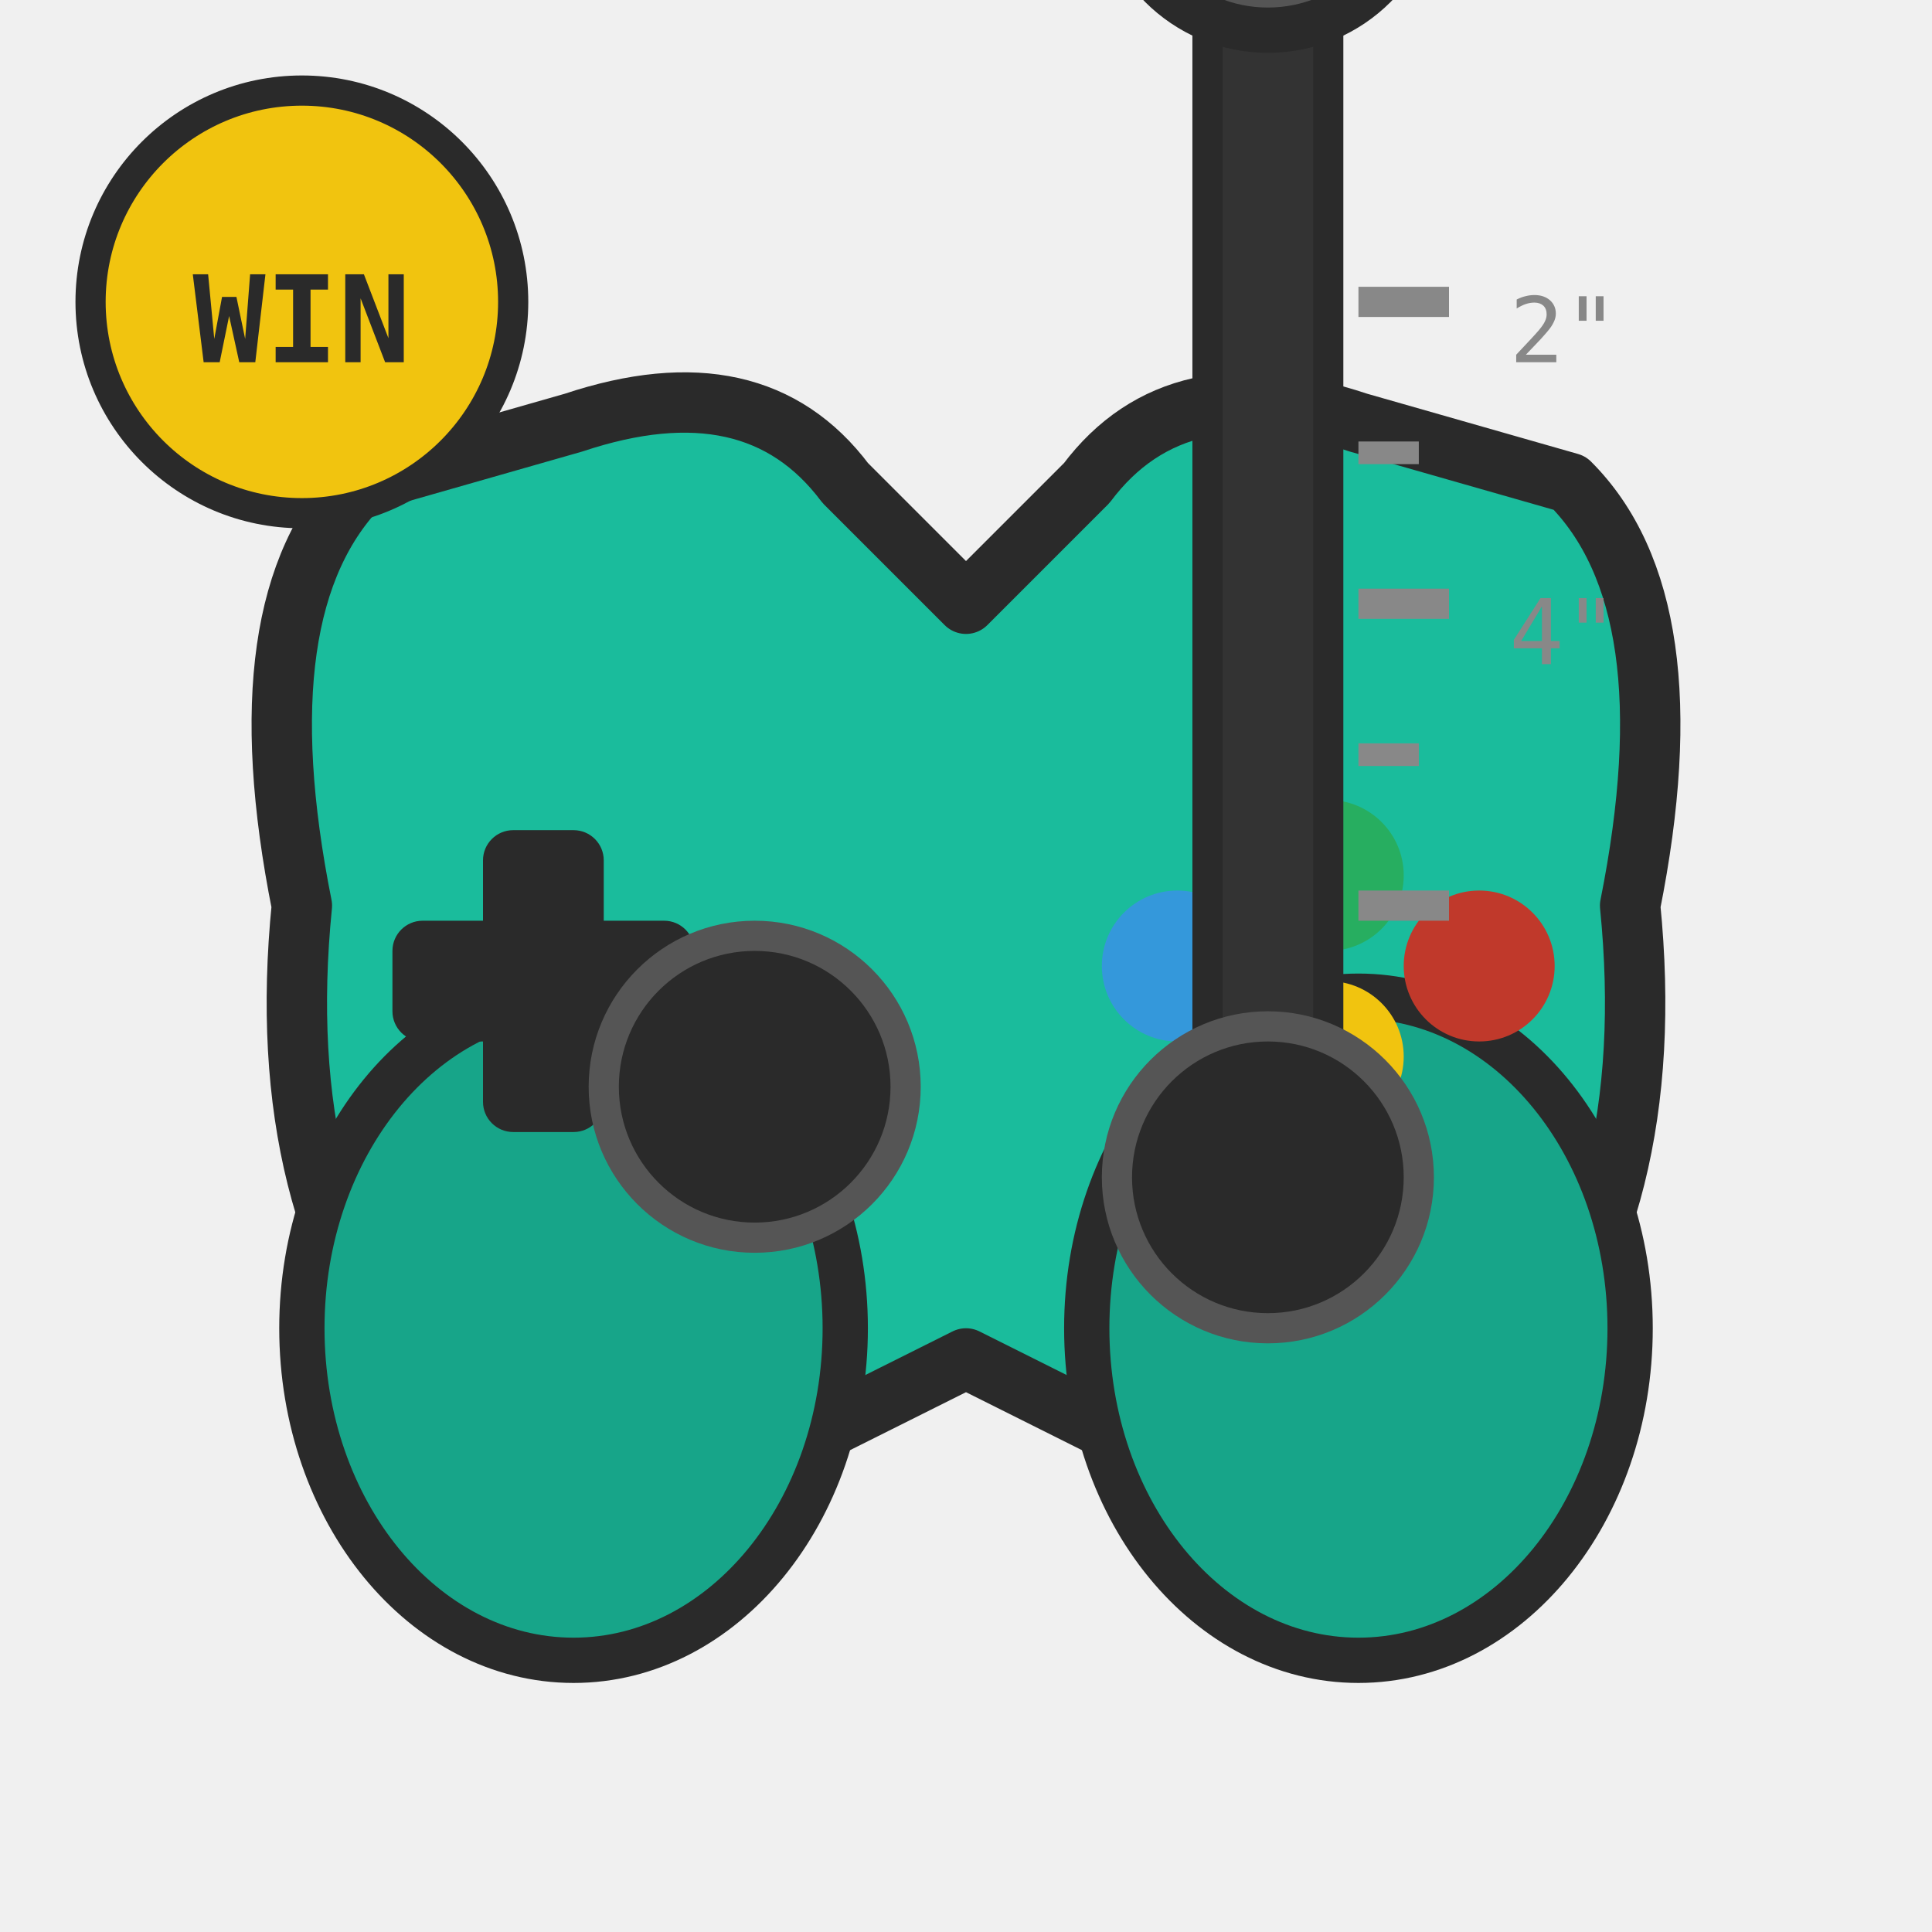
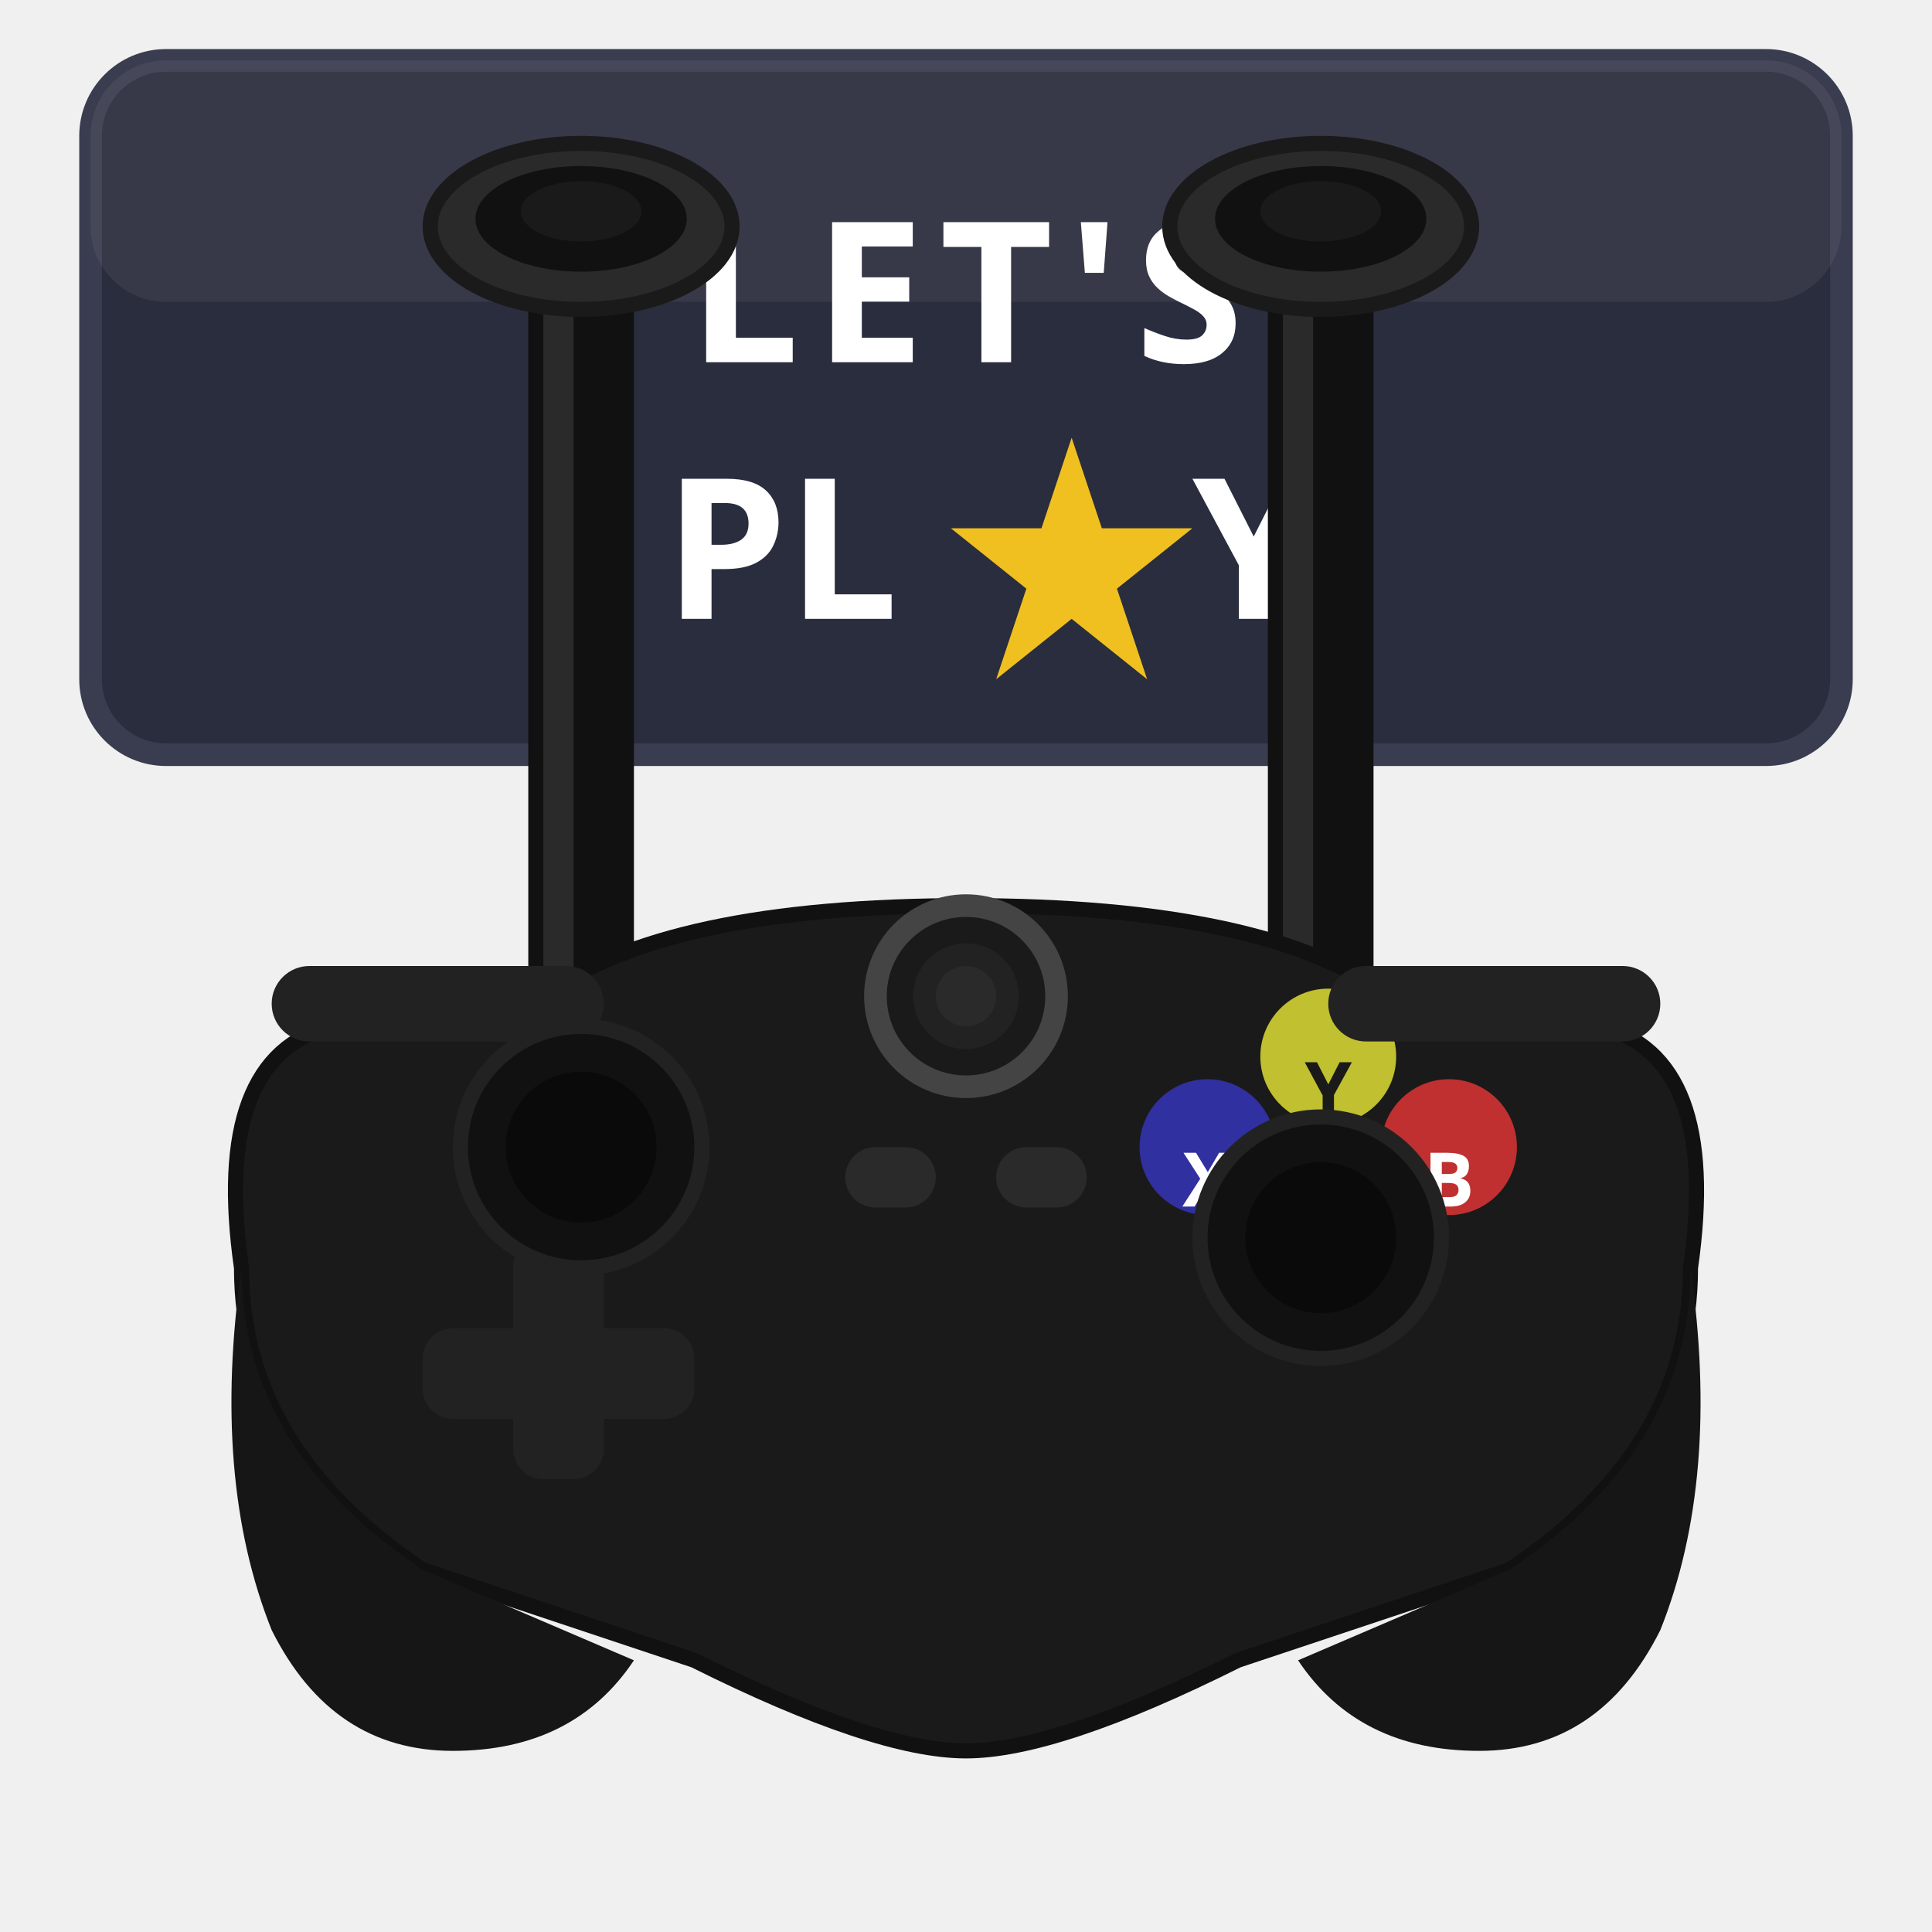
<svg xmlns="http://www.w3.org/2000/svg" viewBox="0 0 128 128">
-   <path d="M20 60 Q16 40 24 32 L38 28 Q50 24 56 32 L64 40 L72 32 Q78 24 90 28 L104 32 Q112 40 108 60 Q110 80 100 92 Q90 102 80 98 L64 90 L48 98 Q38 102 28 92 Q18 80 20 60 Z" fill="#1abc9c" stroke="#2a2a2a" stroke-width="4" stroke-linejoin="round" />
-   <ellipse cx="38" cy="88" rx="18" ry="22" fill="#17a589" stroke="#2a2a2a" stroke-width="3" />
-   <ellipse cx="90" cy="88" rx="18" ry="22" fill="#17a589" stroke="#2a2a2a" stroke-width="3" />
-   <rect x="32" y="55" width="8" height="20" rx="2" fill="#2a2a2a" />
-   <rect x="26" y="61" width="20" height="8" rx="2" fill="#2a2a2a" />
-   <circle cx="88" cy="58" r="5" fill="#27ae60" />
-   <circle cx="98" cy="64" r="5" fill="#c0392b" />
-   <circle cx="88" cy="70" r="5" fill="#f1c40f" />
-   <circle cx="78" cy="64" r="5" fill="#3498db" />
-   <circle cx="50" cy="72" r="10" fill="#2a2a2a" stroke="#555" stroke-width="2" />
-   <rect x="80" y="-8" width="8" height="84" rx="4" fill="#333" stroke="#2a2a2a" stroke-width="2" />
-   <circle cx="84" cy="78" r="10" fill="#2a2a2a" stroke="#555" stroke-width="2" />
-   <circle cx="84" cy="-8" r="10" fill="#555" stroke="#2a2a2a" stroke-width="3" />
-   <circle cx="84" cy="-8" r="6" fill="#3a3a3a" />
-   <line x1="90" y1="20" x2="96" y2="20" stroke="#888" stroke-width="2" />
-   <line x1="90" y1="30" x2="94" y2="30" stroke="#888" stroke-width="1.5" />
-   <line x1="90" y1="40" x2="96" y2="40" stroke="#888" stroke-width="2" />
-   <line x1="90" y1="50" x2="94" y2="50" stroke="#888" stroke-width="1.5" />
-   <line x1="90" y1="60" x2="96" y2="60" stroke="#888" stroke-width="2" />
-   <text x="100" y="24" font-family="monospace" font-size="6" fill="#888">2"</text>
-   <text x="100" y="44" font-family="monospace" font-size="6" fill="#888">4"</text>
-   <circle cx="20" cy="20" r="14" fill="#f1c40f" stroke="#2a2a2a" stroke-width="2" />
-   <text x="20" y="24" text-anchor="middle" font-family="monospace" font-size="8" font-weight="bold" fill="#2a2a2a">WIN</text>
+   <rect x="6" y="4" width="116" height="46" rx="5" fill="#2a2d3e" stroke="#3a3d50" stroke-width="1.5" />
+   <rect x="6" y="4" width="116" height="16" rx="5" fill="#fff" opacity="0.06" />
+   <text x="64" y="24" text-anchor="middle" font-family="Arial Black, sans-serif" font-size="13" font-weight="900" fill="#fff" letter-spacing="1">LET'S</text>
+   <text x="44" y="41" text-anchor="start" font-family="Arial Black, sans-serif" font-size="13" font-weight="900" fill="#fff">PL</text>
+   <polygon points="71,29 73,35 79,35 74,39 76,45 71,41 66,45 68,39 63,35 69,35" fill="#f0c020" />
+   <text x="79" y="41" text-anchor="start" font-family="Arial Black, sans-serif" font-size="13" font-weight="900" fill="#fff">Y</text>
+   <rect x="35" y="14" width="7" height="62" rx="3.5" fill="#111" />
+   <rect x="36" y="14" width="2" height="62" rx="1" fill="#2a2a2a" />
+   <rect x="84" y="14" width="7" height="68" rx="3.5" fill="#111" />
+   <rect x="85" y="14" width="2" height="68" rx="1" fill="#2a2a2a" />
+   <ellipse cx="38.5" cy="15" rx="10" ry="5.5" fill="#2a2a2a" stroke="#1a1a1a" stroke-width="1" />
+   <ellipse cx="38.5" cy="14.5" rx="7" ry="3.5" fill="#111" />
+   <ellipse cx="38.5" cy="14" rx="4" ry="2" fill="#1a1a1a" />
+   <ellipse cx="87.5" cy="15" rx="10" ry="5.5" fill="#2a2a2a" stroke="#1a1a1a" stroke-width="1" />
+   <ellipse cx="87.5" cy="14.5" rx="7" ry="3.5" fill="#111" />
+   <ellipse cx="87.5" cy="14" rx="4" ry="2" fill="#1a1a1a" />
+   <path d="M16 84     Q14 70 22 68     L36 66 Q44 60 64 60 Q84 60 92 66     L106 68 Q114 70 112 84     Q112 96 100 104     L82 110 Q70 116 64 116 Q58 116 46 110     L28 104 Q16 96 16 84 Z" fill="#1a1a1a" stroke="#111" stroke-width="1" />
+   <path d="M16 84 Q14 98 18 108 Q22 116 30 116 Q38 116 42 110 L28 104 Q16 96 16 84 Z" fill="#161616" />
+   <path d="M112 84 Q114 98 110 108 Q106 116 98 116 Q90 116 86 110 L100 104 Q112 96 112 84 Z" fill="#161616" />
+   <circle cx="64" cy="66" r="6" fill="#1a1a1a" stroke="#444" stroke-width="1.5" />
+   <circle cx="64" cy="66" r="3.5" fill="#222" />
+   <circle cx="64" cy="66" r="2" fill="#2a2a2a" />
+   <rect x="34" y="82" width="6" height="16" rx="2" fill="#222" />
+   <rect x="28" y="88" width="18" height="6" rx="2" fill="#222" />
+   <circle cx="88" cy="82" r="4.5" fill="#3e8e3e" />
+   <circle cx="96" cy="76" r="4.5" fill="#c03030" />
+   <circle cx="80" cy="76" r="4.5" fill="#3030a0" />
+   <circle cx="88" cy="70" r="4.5" fill="#c0c030" />
+   <text x="88" y="84" text-anchor="middle" dominant-baseline="central" font-family="sans-serif" font-size="5" font-weight="bold" fill="#fff">A</text>
+   <text x="96" y="78" text-anchor="middle" dominant-baseline="central" font-family="sans-serif" font-size="5" font-weight="bold" fill="#fff">B</text>
+   <text x="80" y="78" text-anchor="middle" dominant-baseline="central" font-family="sans-serif" font-size="5" font-weight="bold" fill="#fff">X</text>
+   <text x="88" y="72" text-anchor="middle" dominant-baseline="central" font-family="sans-serif" font-size="5" font-weight="bold" fill="#1a1a1a">Y</text>
+   <rect x="56" y="76" width="6" height="4" rx="2" fill="#2a2a2a" />
+   <rect x="66" y="76" width="6" height="4" rx="2" fill="#2a2a2a" />
+   <rect x="18" y="64" width="22" height="5" rx="2.5" fill="#222" />
+   <rect x="88" y="64" width="22" height="5" rx="2.5" fill="#222" />
+   <circle cx="38.5" cy="76" r="8" fill="#111" stroke="#222" stroke-width="1" />
+   <circle cx="38.5" cy="76" r="5" fill="#0a0a0a" />
+   <circle cx="87.5" cy="82" r="8" fill="#111" stroke="#222" stroke-width="1" />
+   <circle cx="87.5" cy="82" r="5" fill="#0a0a0a" />
</svg>
